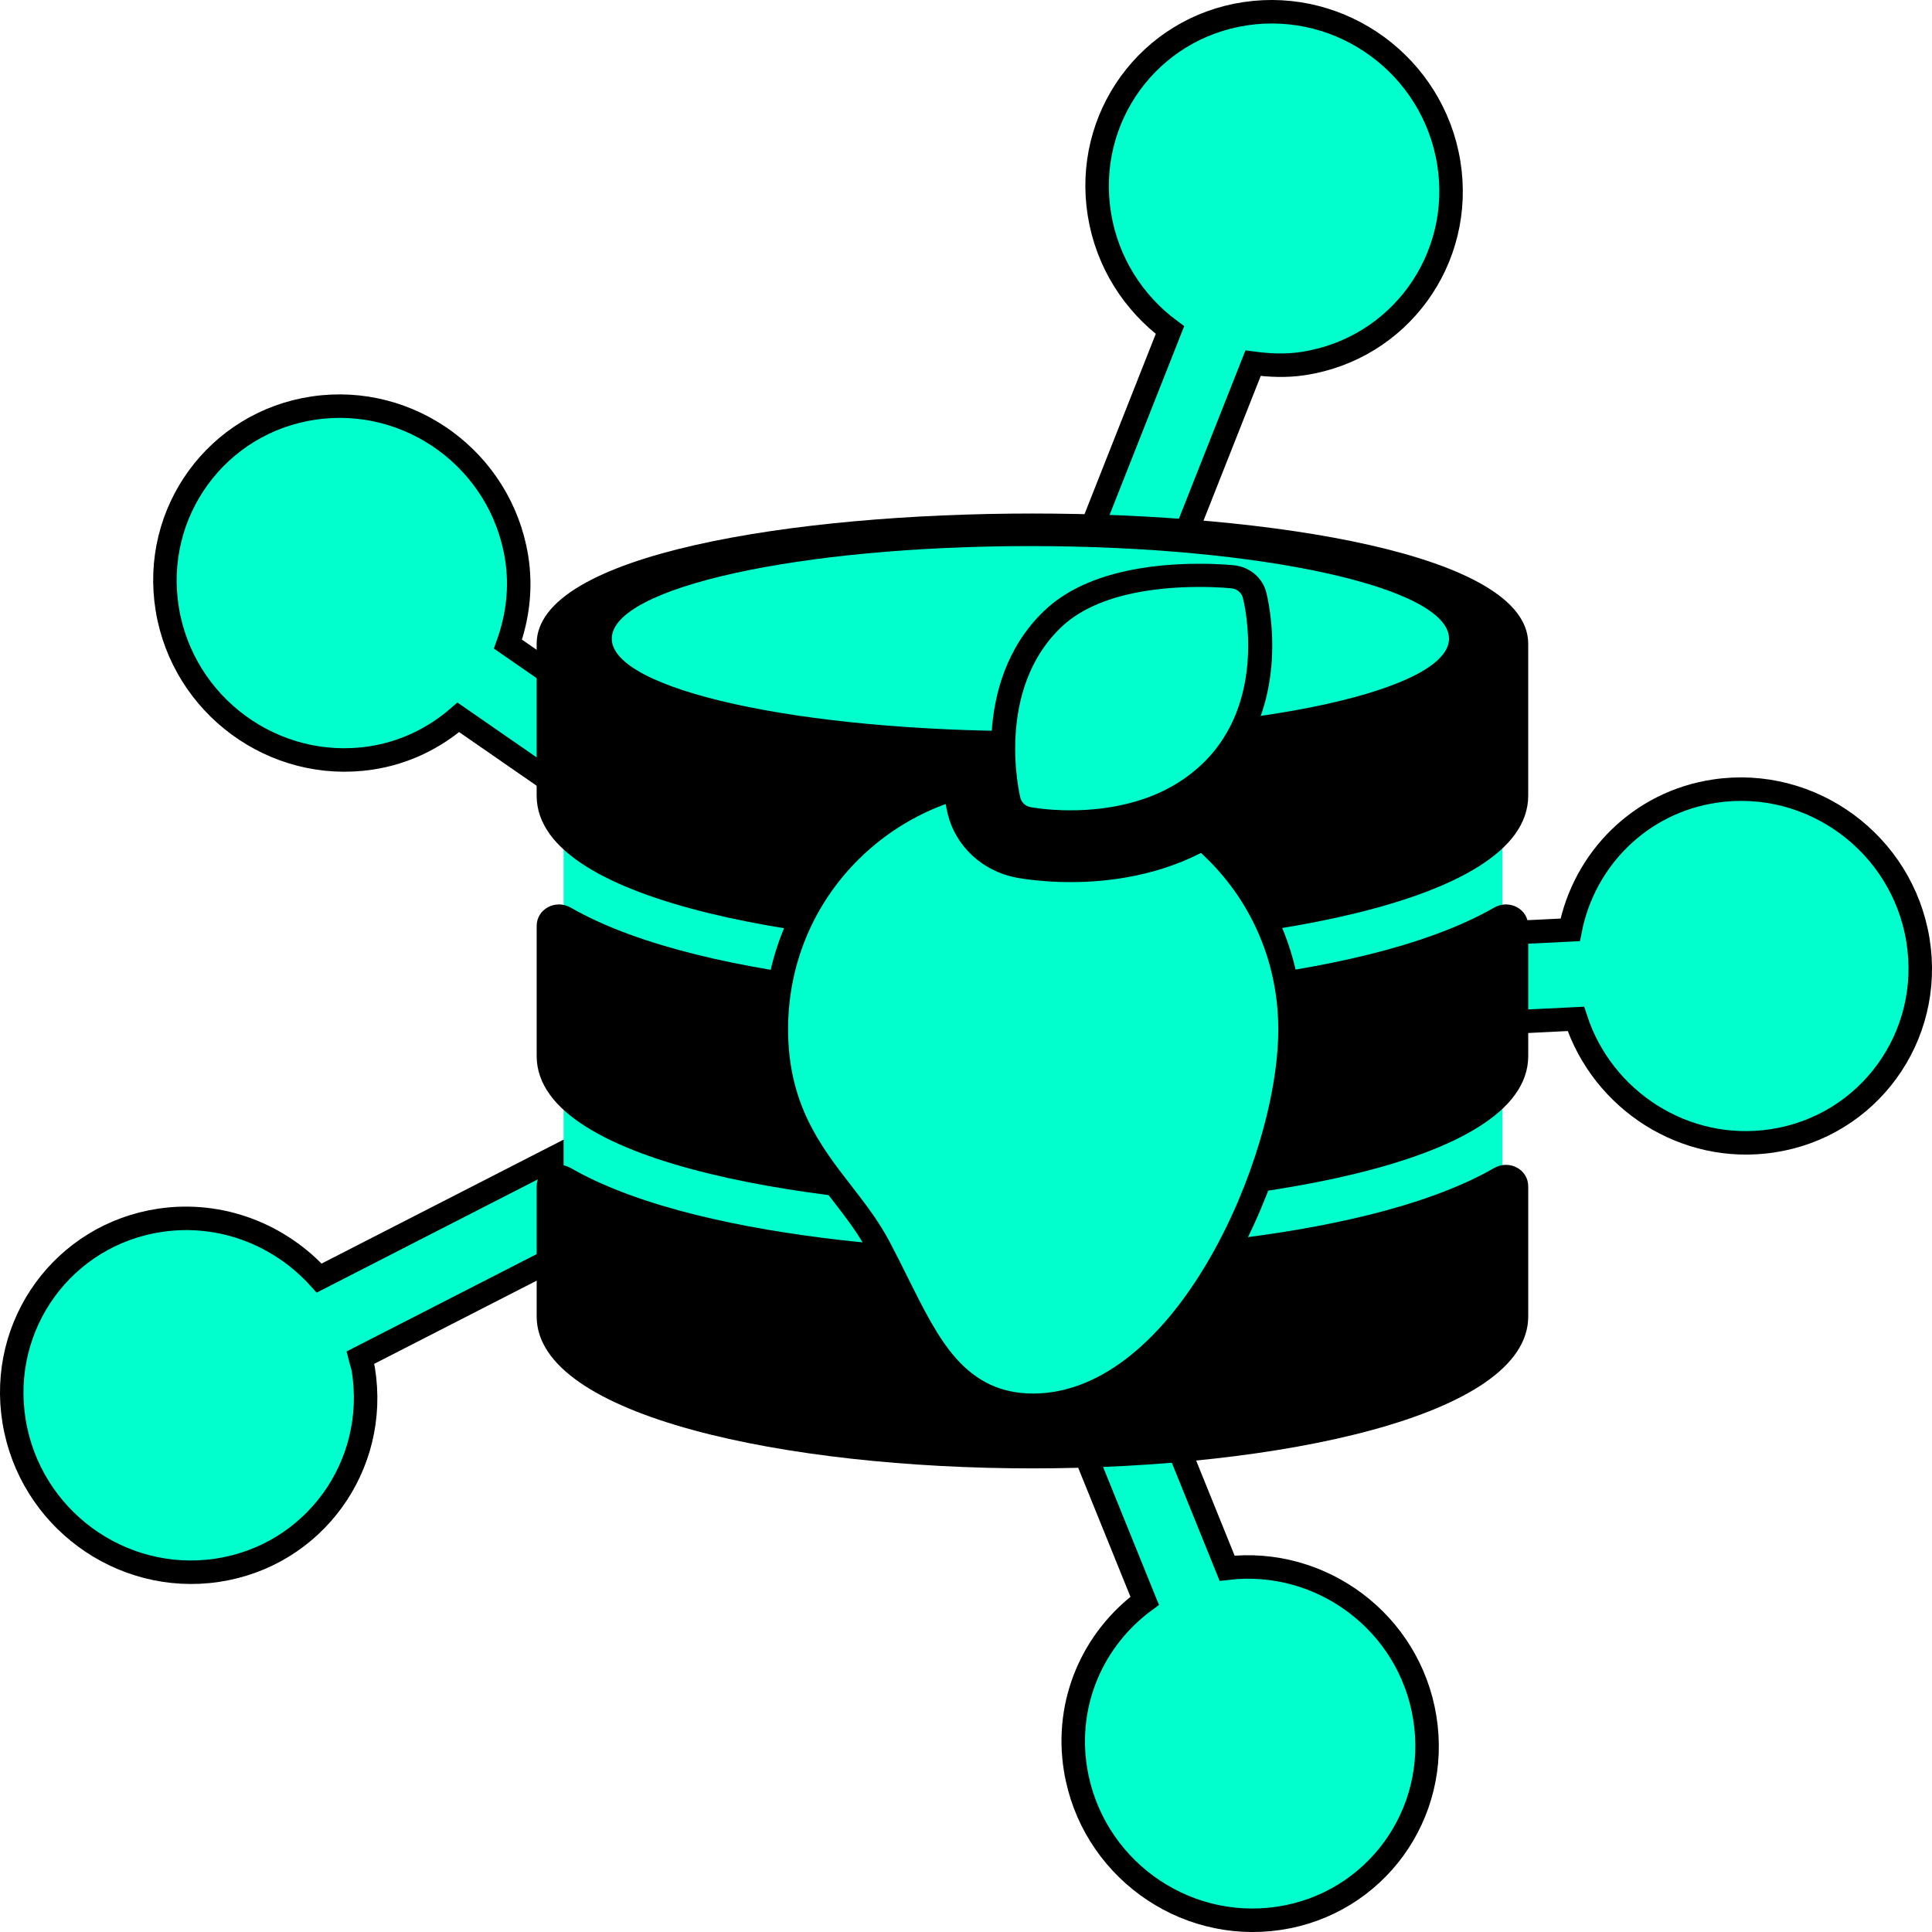
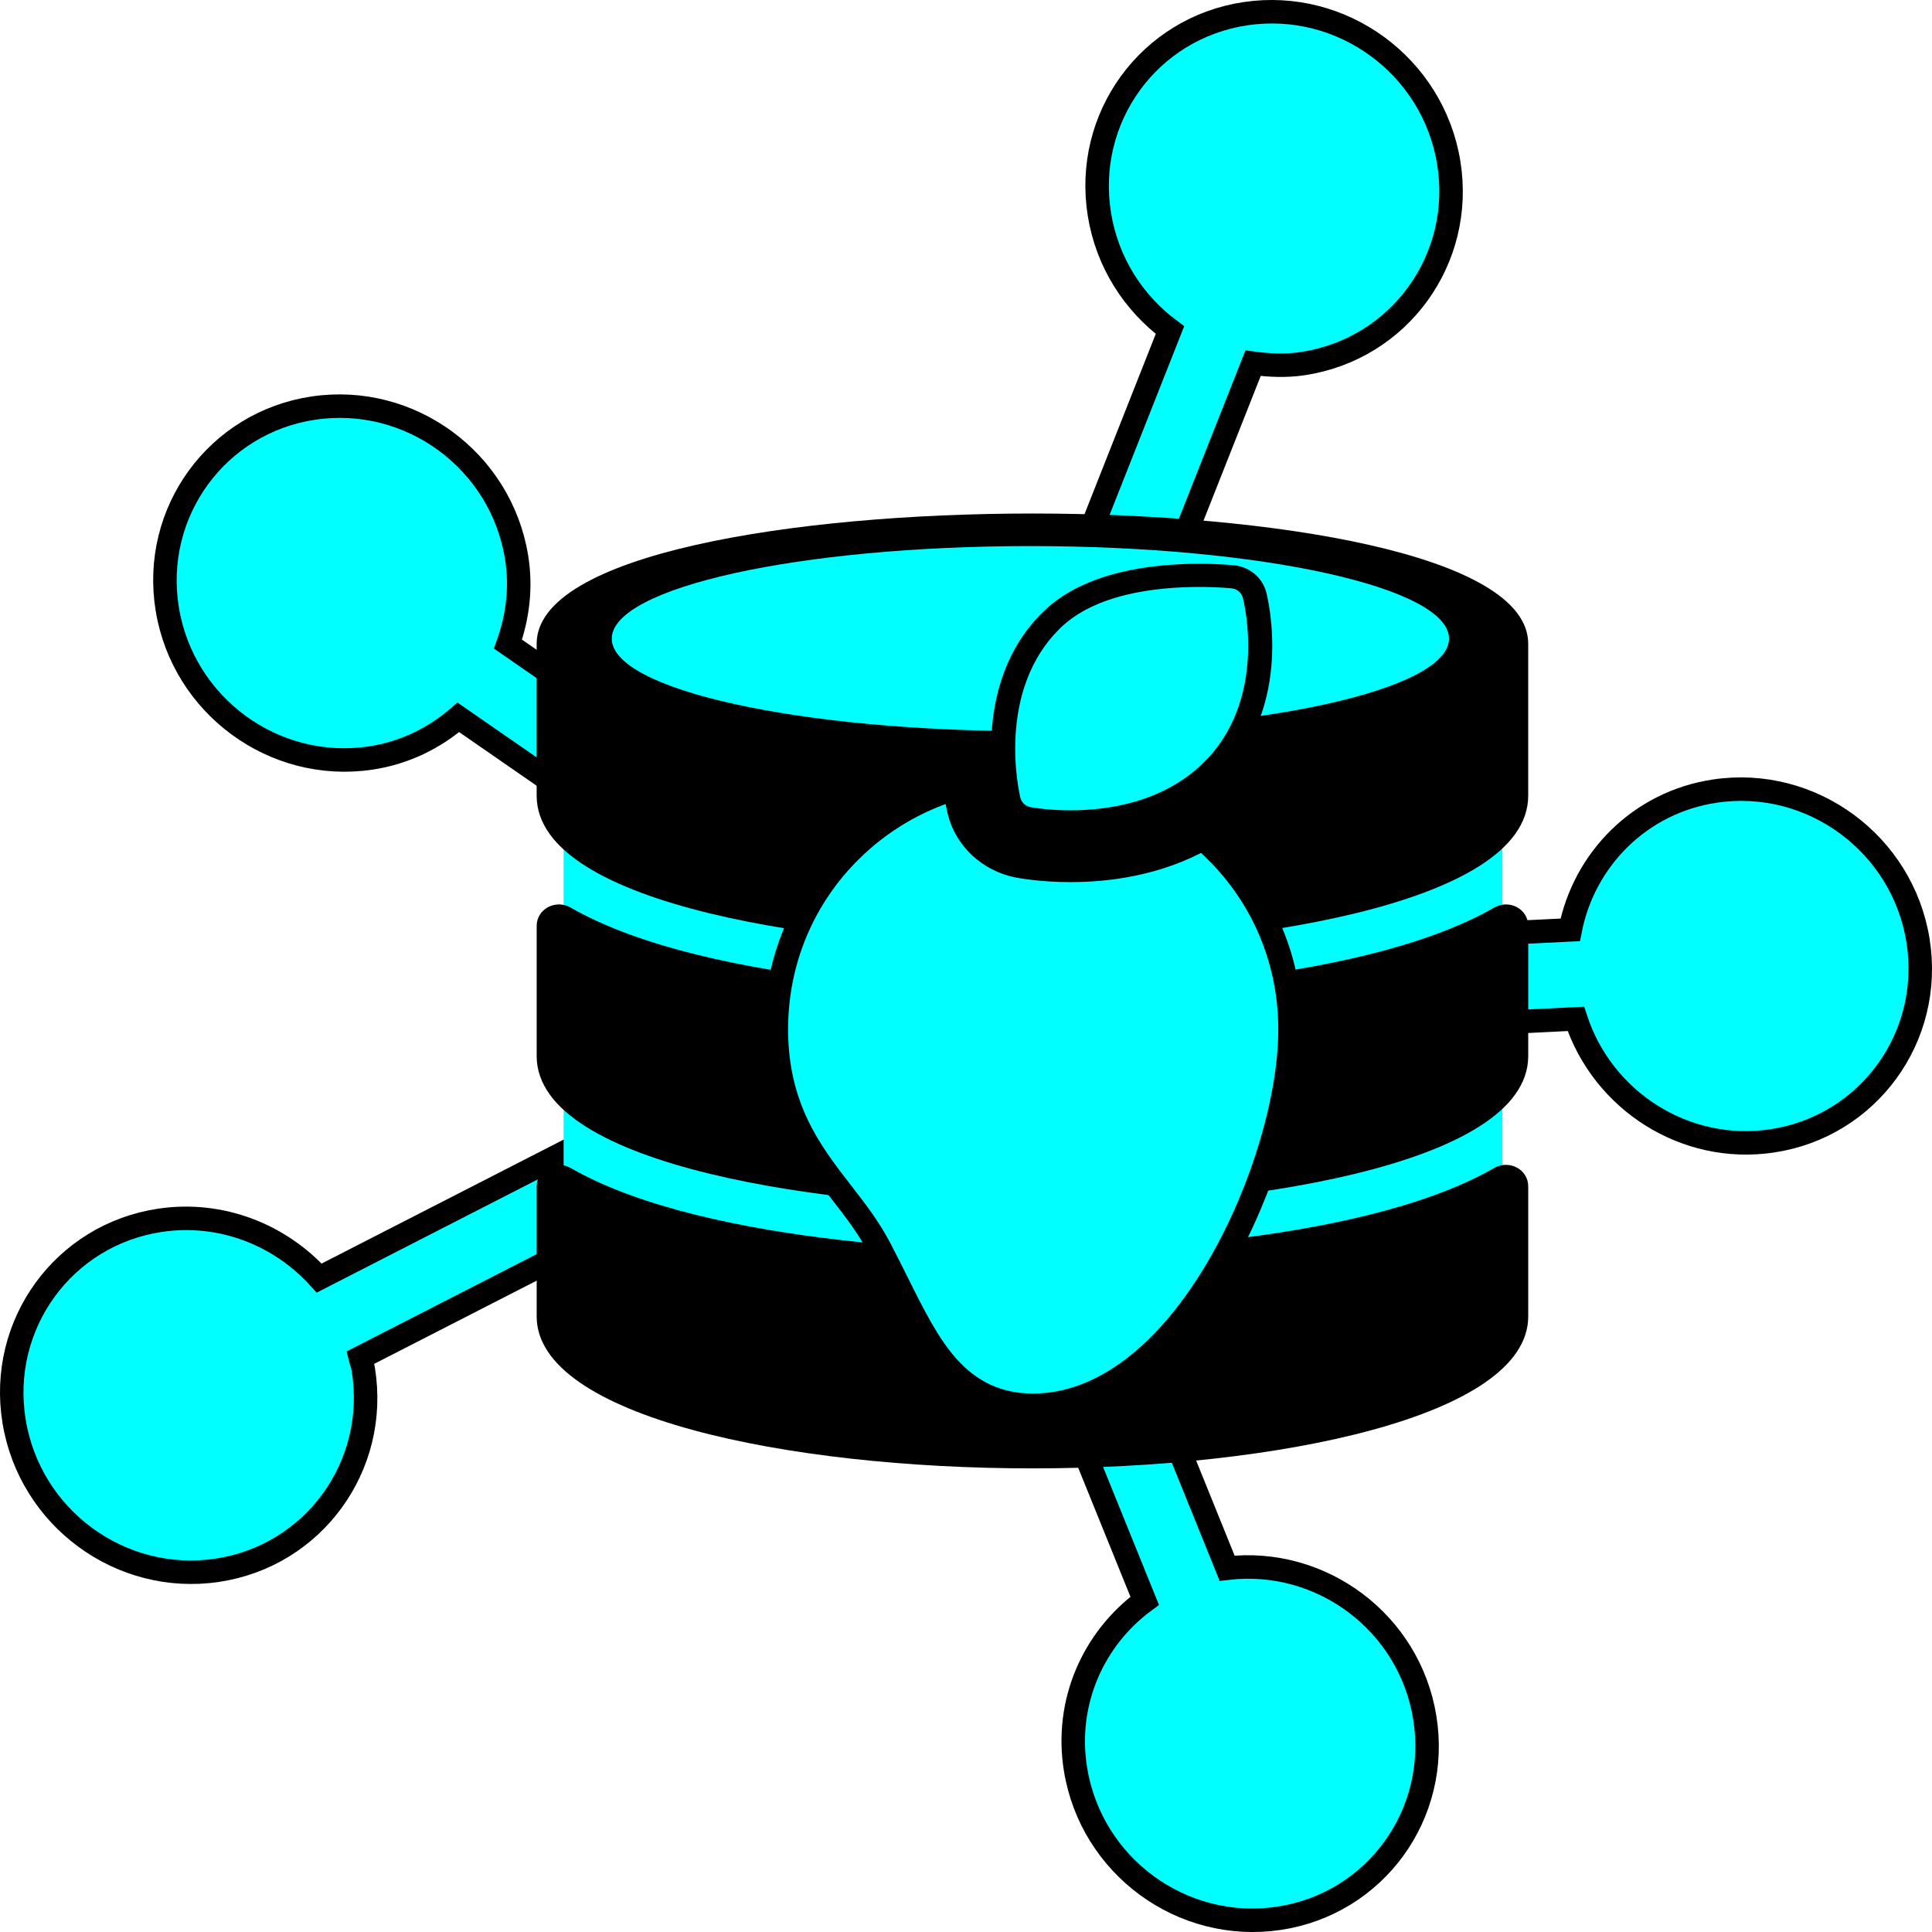
<svg xmlns="http://www.w3.org/2000/svg" width="128" height="128" version="1.1" viewBox="0 0 45.154 45.154">
  <ellipse cx="19.669" cy="25.138" rx="8.267" ry="7.328" fill="none" stroke-width="3.059" />
  <g transform="matrix(.99354 0 0 .99992 .29206 -.19124)">
-     <g transform="matrix(.96627 -.15678 .17296 .96232 -4.9573 4.974)" fill="#0fc" stroke="#000" stroke-width=".563">
-       <g id="Layer_1_110_" transform="matrix(.99989 .01441 -.015596 .99989 .34906 -.35212)" fill="#0fc" stroke="#000" stroke-width=".563">
-         <g fill="#0fc" stroke="#000" stroke-width=".563">
+     <g transform="matrix(.96627 -.15678 .17296 .96232 -4.9573 4.974)" fill="#0ff" stroke="#000" stroke-width=".563">
+       <g id="Layer_1_110_" transform="matrix(.99989 .01441 -.015596 .99989 .34906 -.35212)" fill="#0ff" stroke="#000" stroke-width=".563">
+         <g fill="#0ff" stroke="#000" stroke-width=".563">
          <path d="m17.567 15.938-2.859-2.702c0.333-0.605 0.539-1.29 0.539-2.029 0-2.342-1.897-4.239-4.24-4.239s-4.243 1.896-4.243 4.239 1.9 4.241 4.243 4.241c0.826 0 1.59-0.246 2.242-0.654l2.855 2.699c0.432-0.571 0.919-1.094 1.463-1.555z" />
          <path d="m29.66 15.6 3.799-6.393c0.374 0.107 0.762 0.184 1.169 0.184 2.347 0 4.244-1.898 4.244-4.241 0-2.342-1.897-4.239-4.244-4.239-2.343 0-4.239 1.896-4.239 4.239 0 1.163 0.469 2.214 1.227 2.981l-3.787 6.375c0.651 0.295 1.265 0.663 1.831 1.094z" />
          <path d="m42.762 20.952c-1.824 0-3.369 1.159-3.968 2.775l-5.278-0.521c0 0.04 6e-3 0.078 6e-3 0.117 0 0.688-0.076 1.36-0.213 2.009l5.276 0.521c0.319 2.024 2.062 3.576 4.177 3.576 2.342 0 4.238-1.896 4.238-4.238 0-2.341-1.896-4.239-4.238-4.239z" />
          <path d="m28.197 37.624-1.18-5.156c-0.666 0.232-1.359 0.398-2.082 0.481l1.182 5.157c-1.355 0.709-2.29 2.11-2.29 3.746 0 2.342 1.896 4.237 4.243 4.237 2.342 0 4.238-1.896 4.238-4.237 3e-3 -2.299-1.829-4.16-4.111-4.228z" />
          <path d="m14.357 25.37-6.57 2.201c-0.758-1.158-2.063-1.926-3.548-1.926-2.343 0-4.239 1.897-4.239 4.239 0 2.345 1.896 4.242 4.239 4.242 2.341 0 4.242-1.897 4.242-4.242 0-0.098-0.021-0.188-0.029-0.284l6.591-2.207c-0.297-0.641-0.533-1.316-0.686-2.023z" />
          <circle cx="23.83" cy="23.323" r="7.271" />
        </g>
      </g>
    </g>
    <g transform="matrix(1.0331 0 0 .9885 11.655 12.194)">
-       <rect x="1.267" y="6.493" width="21.377" height="11.446" fill="#0fc" stroke-width=".942" />
+       <rect x="1.267" y="6.493" width="21.377" height="11.446" fill="#0ff" stroke-width=".942" />
      <g transform="matrix(.048105 0 0 .048107 .6535 0)">
        <path d="m234.67 0c-113.02 0-234.67 20.031-234.67 64v74.667c0 54.781 140.33 74.667 234.67 74.667s234.67-19.885 234.67-74.667v-74.667c-1e-3 -43.969-121.65-64-234.67-64zm0 106.67c-124.23 0-192-28.188-192-42.667s67.771-42.667 192-42.667 192 28.187 192 42.667c0 14.479-67.771 42.667-192 42.667z" />
        <path d="m453.21 321.71c-66.253 39.454-199.01 40.955-218.54 40.955s-152.29-1.502-218.54-40.955c-7.171-4.27-16.122 0.661-16.122 9.006v63.949c0 49.021 118.05 74.667 234.67 74.667s234.67-25.646 234.67-74.667v-63.949c-1e-3 -8.345-8.952-13.276-16.122-9.006z" />
        <path d="m453.21 193.71c-66.253 39.454-199.01 40.955-218.54 40.955s-152.29-1.502-218.54-40.955c-7.171-4.27-16.122 0.661-16.122 9.006v63.949c0 54.781 140.33 74.667 234.67 74.667s234.67-19.885 234.67-74.667v-63.949c-1e-3 -8.345-8.952-13.276-16.122-9.006z" />
      </g>
-       <ellipse cx="11.896" cy="2.958" rx="9.532" ry="2.188" fill="#0fc" stroke-width=".965" />
-       <g transform="matrix(.047901 0 0 .047901 1.1604 -3.443)" fill="#00d4aa" stroke="#000" stroke-width="11.445">
-         <g transform="matrix(.8 0 0 .8 20.643 102.4)" fill="#0fc" stroke="#000" stroke-width="14.307">
+       <ellipse cx="11.896" cy="2.958" rx="9.532" ry="2.188" fill="#0ff" stroke-width=".965" />
+       <g transform="matrix(.047901 0 0 .047901 1.1604 -3.443)" fill="#0ff" stroke="#000" stroke-width="11.445">
+         <g transform="matrix(.8 0 0 .8 20.643 102.4)" fill="#0ff" stroke="#000" stroke-width="14.307">
          <path d="m387.55 12.169c-1.522-6.081-6.666-10.574-12.896-11.266-0.332-0.038-8.258-0.903-19.774-0.903-27.512 0-65.012 4.698-87.426 27.077-41.959 41.9-26.717 108.88-26.049 111.71 1.35 5.705 5.899 10.101 11.646 11.255 0.427 0.086 10.626 2.1 25.095 2.1 23.995 0 57.967-5.361 83.543-30.904 42.05-41.993 26.542-106.35 25.861-109.06z" />
          <path d="m364.77 170.18c-2.586-2.66-5.257-5.209-8-7.651-27.105 15.739-56.4 19.606-78.627 19.606-17.156 0-29.646-2.414-31-2.687-17.188-3.451-30.9-16.704-34.936-33.769-0.403-1.706-1.516-6.756-2.472-14.154-23.495 7.42-44.882 20.53-62.505 38.655-28.385 29.195-44.017 68.22-44.017 109.89 0 48.621 20.642 76.261 38.854 100.65 8.239 11.033 16.023 21.455 22.243 33.703 3.792 7.465 7.281 14.742 10.656 21.78 9.741 20.313 18.153 37.858 29.558 51.325 13.947 16.471 30.787 24.477 51.482 24.477 40.465 0 79.929-30.918 111.12-87.06 25.307-45.548 41.658-102.41 41.658-144.87 1e-3 -41.665-15.631-80.69-44.015-109.89z" />
        </g>
      </g>
    </g>
  </g>
</svg>
